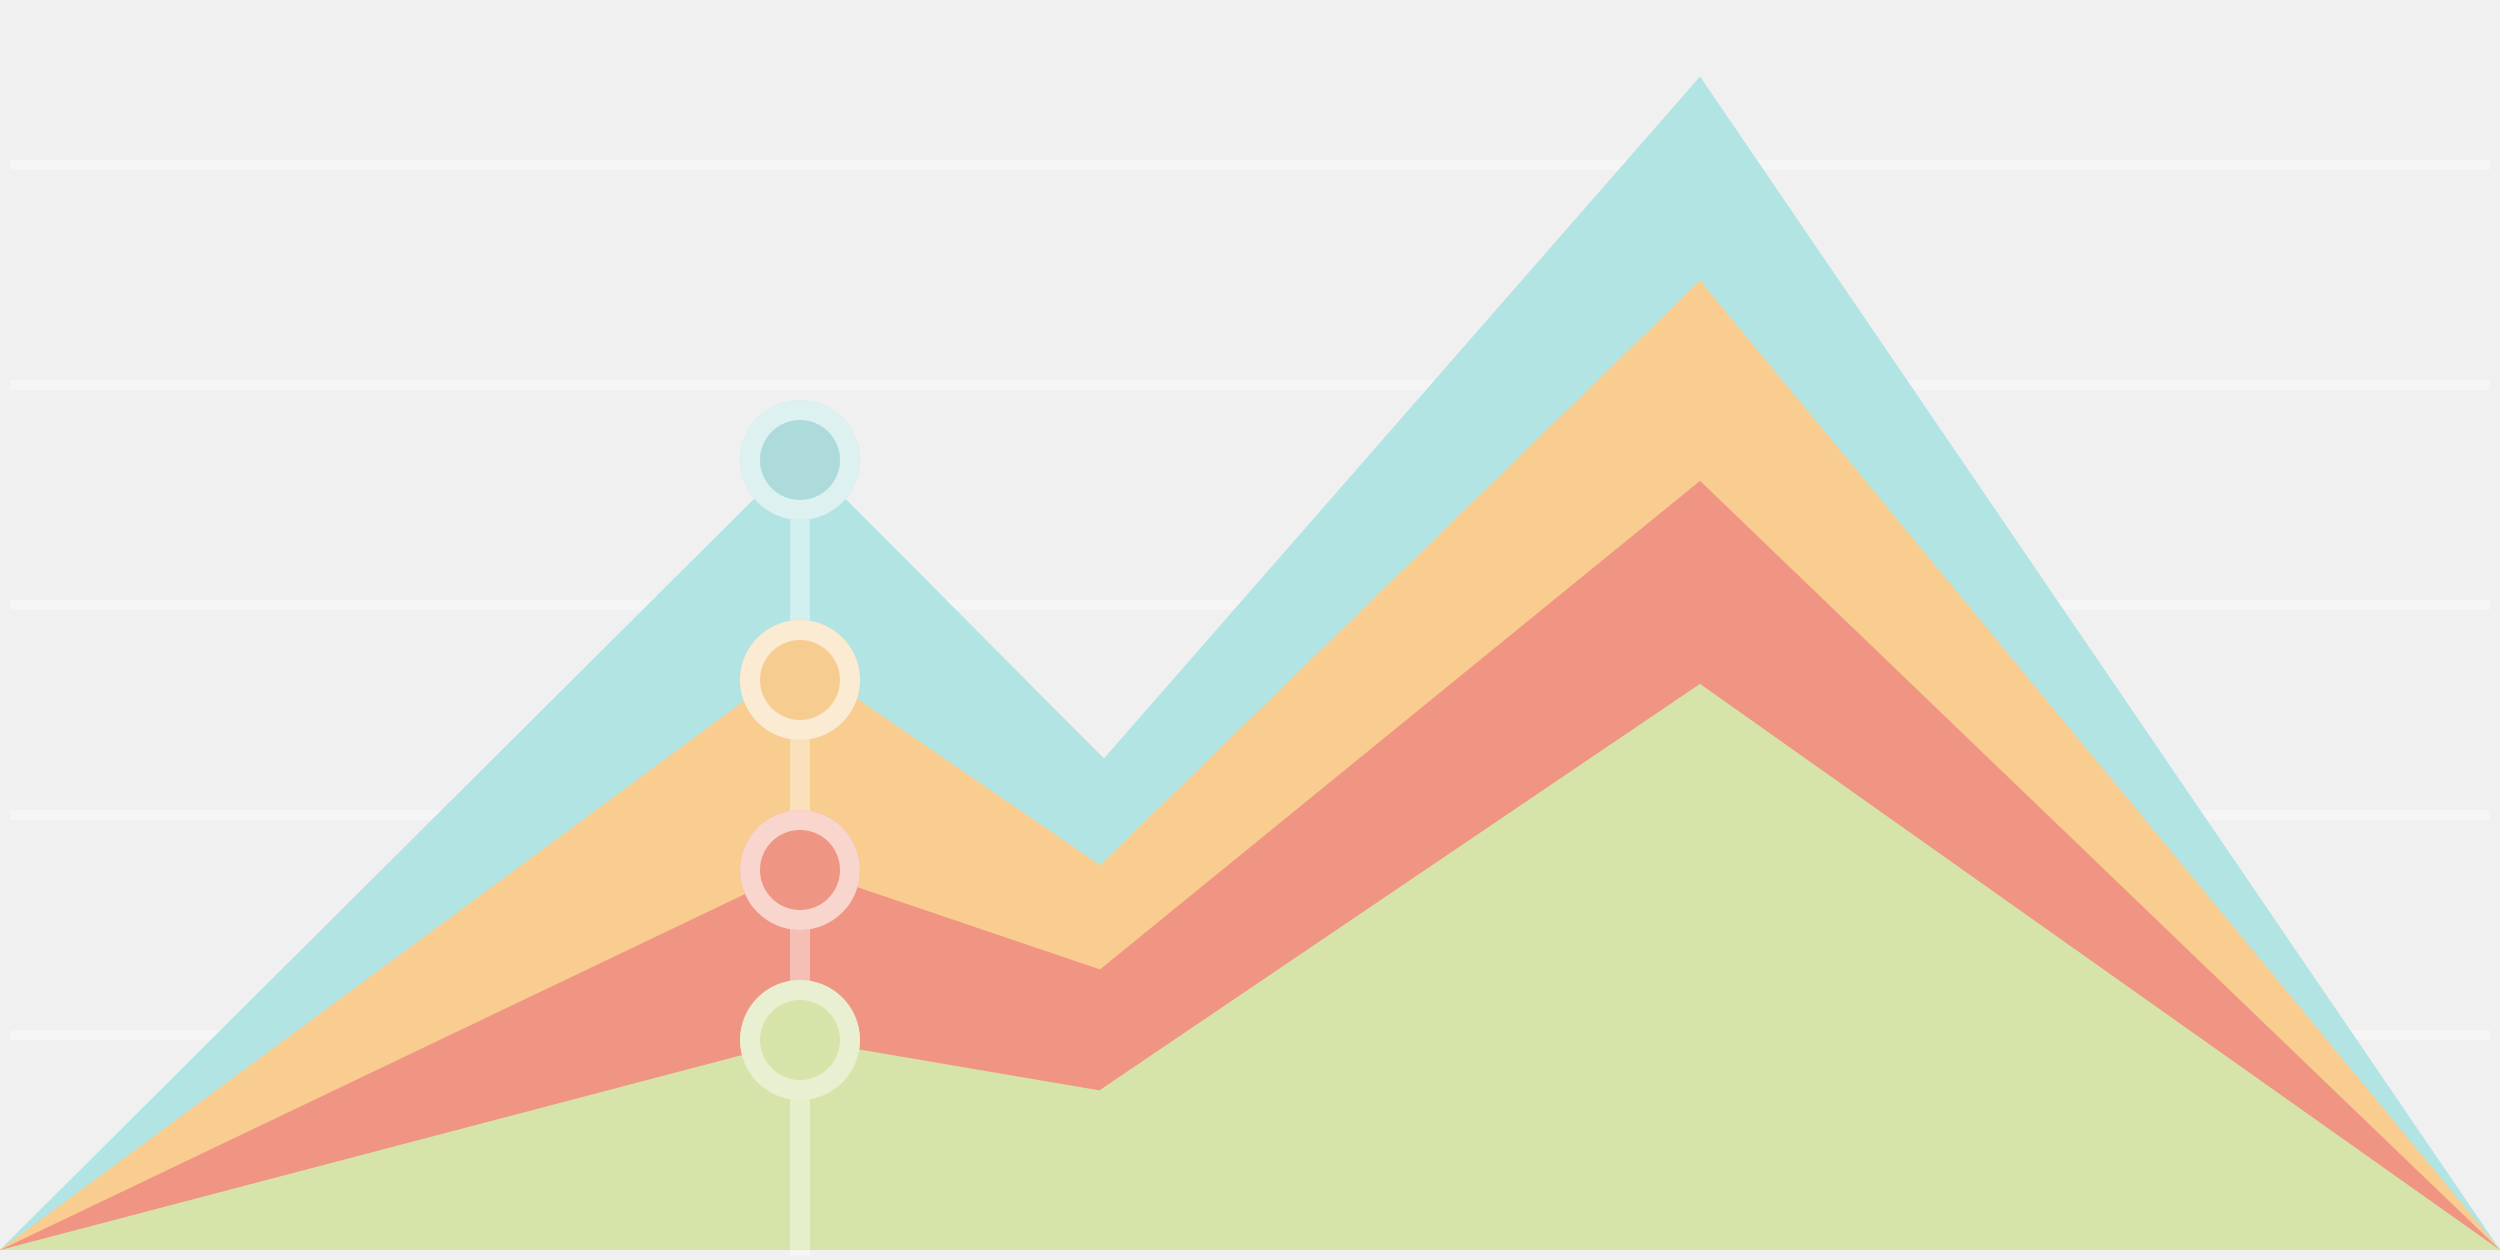
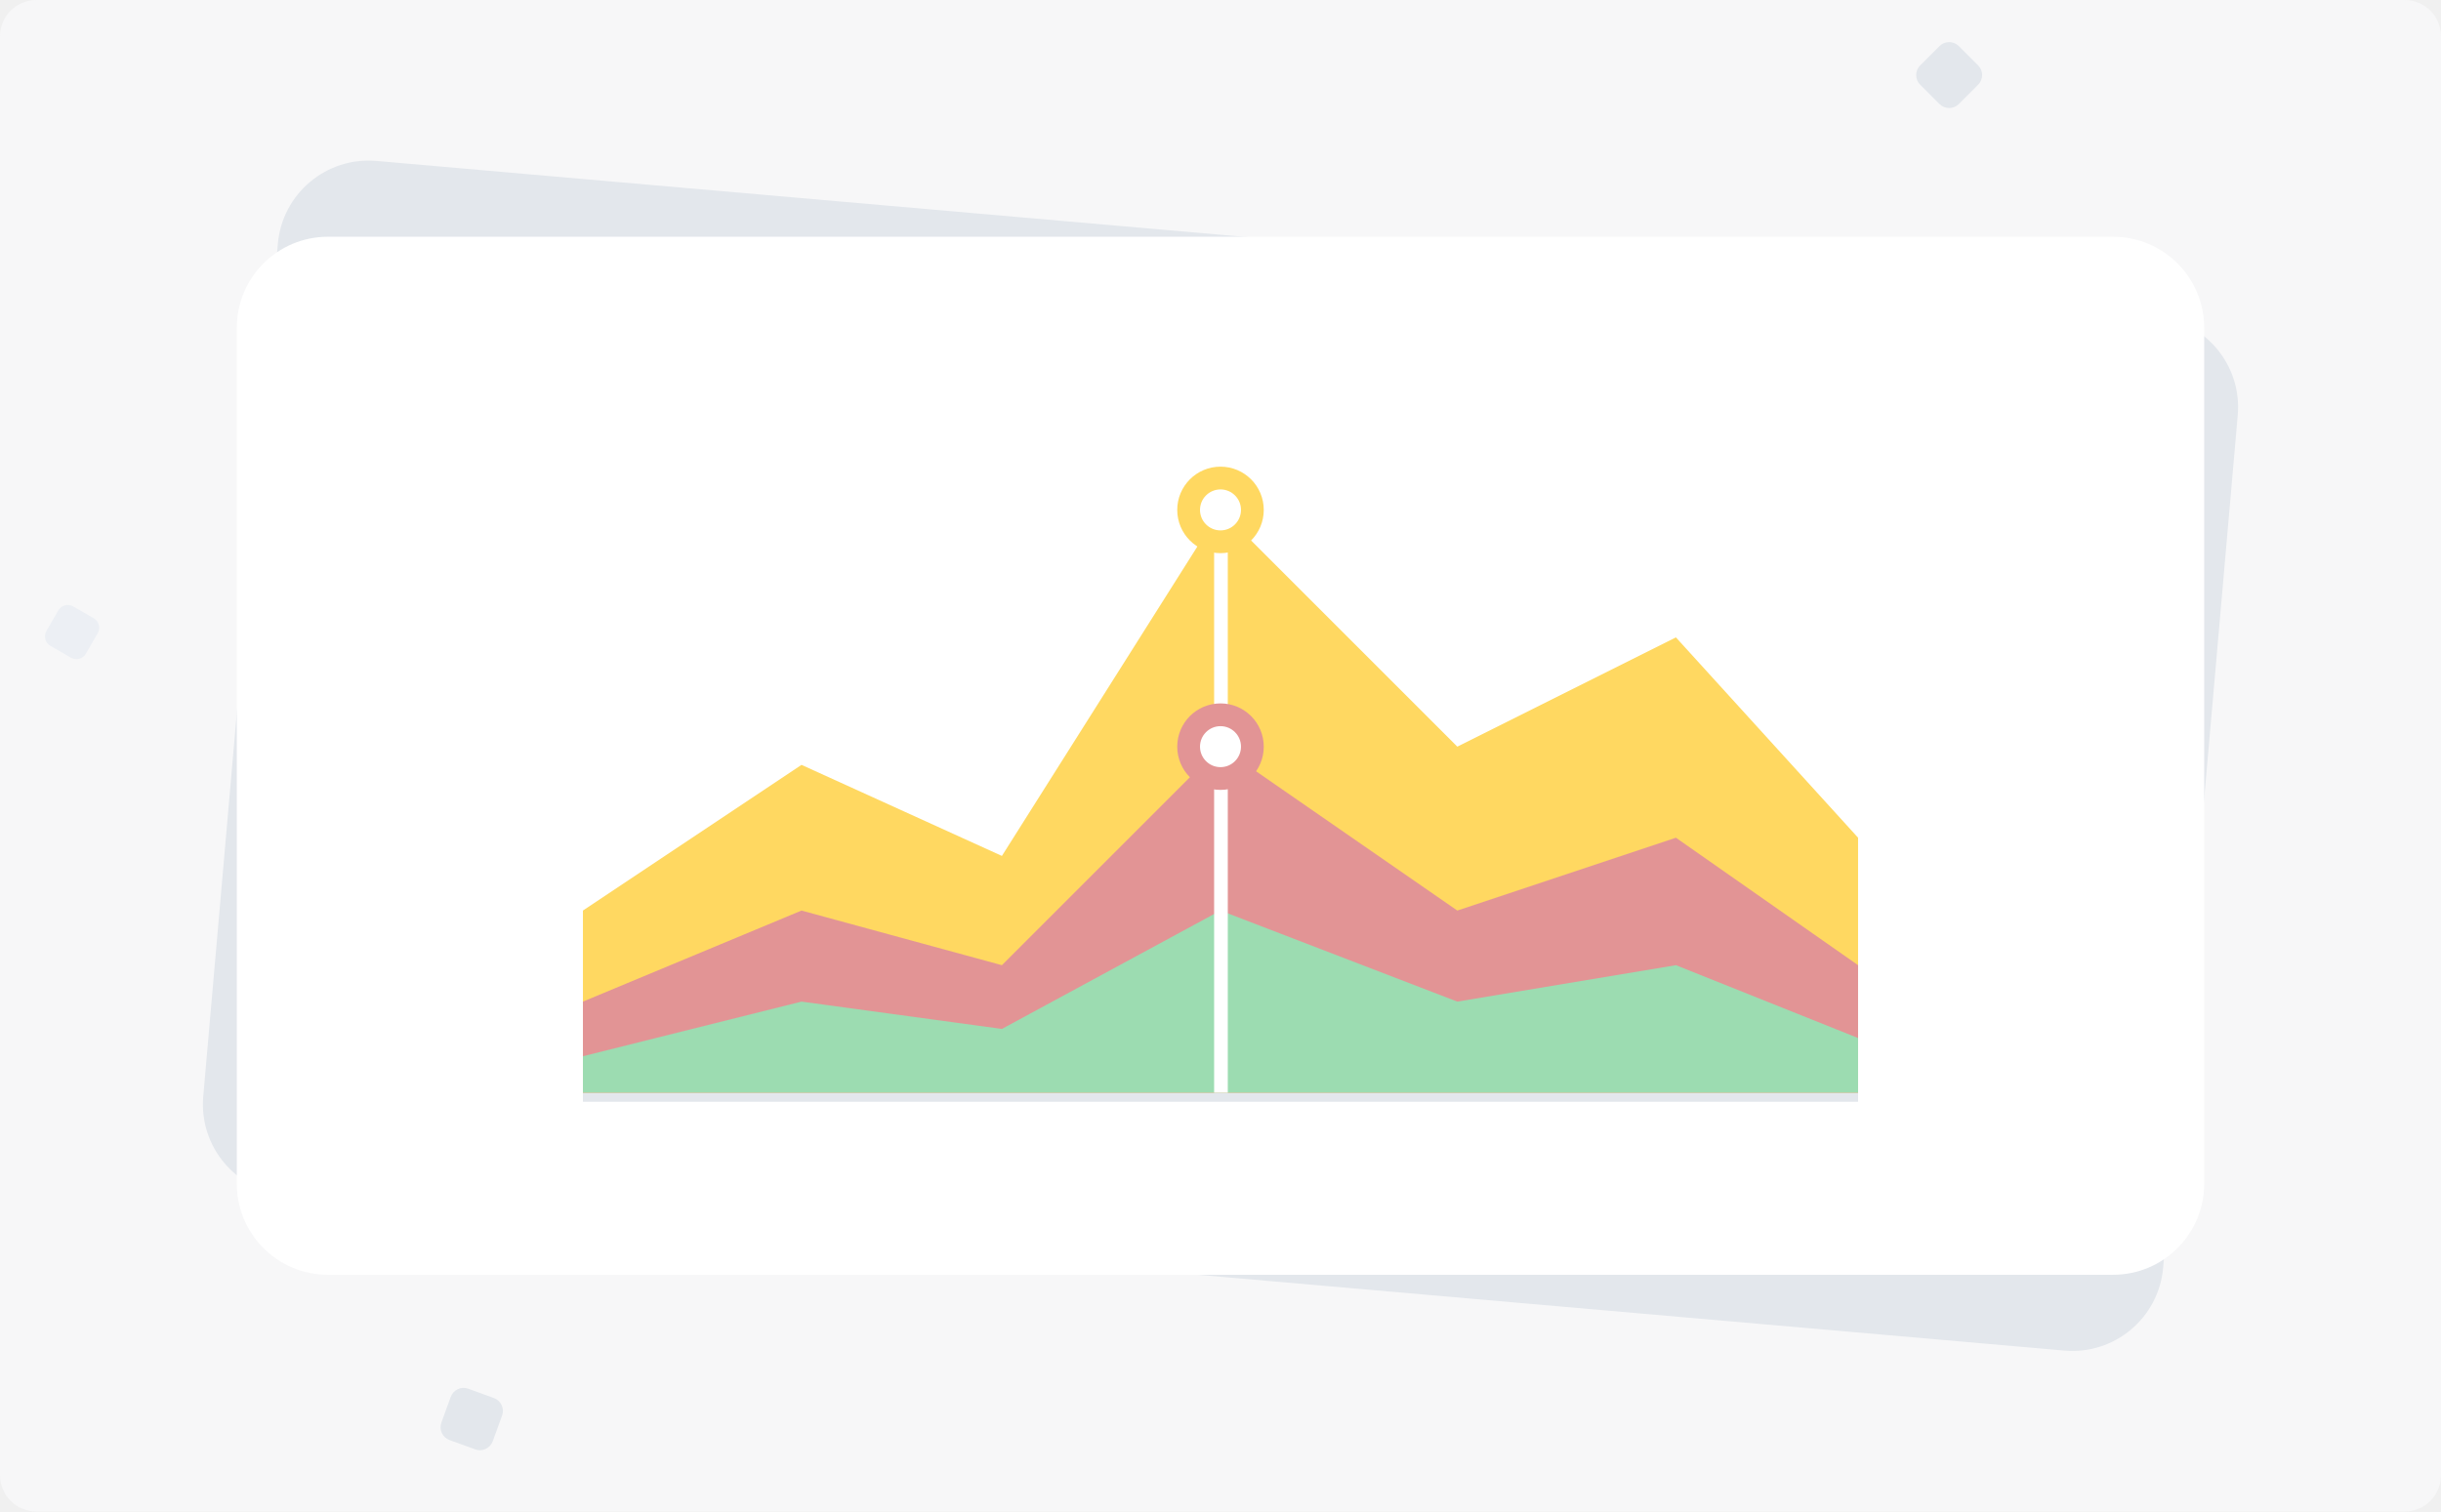
- <svg xmlns="http://www.w3.org/2000/svg" xmlns:xlink="http://www.w3.org/1999/xlink" width="250" height="126" viewBox="0 0 250 126">
+ <svg xmlns="http://www.w3.org/2000/svg" width="268" height="166" viewBox="0 0 268 166" fill="none">
+   <g clip-path="url(#clip-widget-preview-1)">
+     <rect width="268" height="166" rx="4" fill="#F7F7F8" />
+     <path d="M217.182 7.182L215.061 5.061C214.475 4.475 213.525 4.475 212.939 5.061L210.818 7.182C210.232 7.768 210.232 8.718 210.818 9.303L212.939 11.425C213.525 12.01 214.475 12.01 215.061 11.425L217.182 9.303C217.768 8.718 217.768 7.768 217.182 7.182Z" fill="#E3E7EC" />
+     <path d="M10.291 67.9L8.039 66.6C7.465 66.269 6.731 66.465 6.4 67.039L5.1 69.291C4.769 69.865 4.965 70.599 5.539 70.93L7.791 72.23C8.365 72.561 9.099 72.365 9.43 71.791L10.73 69.539C11.062 68.965 10.865 68.231 10.291 67.9Z" fill="#ECEFF4" />
+     <path d="M54.229 153.539L51.41 152.513C50.631 152.23 49.77 152.631 49.487 153.41L48.461 156.229C48.178 157.007 48.579 157.868 49.357 158.151L52.176 159.177C52.955 159.461 53.816 159.059 54.099 158.281L55.125 155.462C55.408 154.683 55.007 153.822 54.229 153.539Z" fill="#E3E7EC" />
+     <path d="M236.595 34.758L41.341 17.676C35.839 17.194 30.989 21.264 30.507 26.766L22.315 120.408C21.833 125.91 25.903 130.76 31.405 131.242L226.659 148.324C232.161 148.806 237.011 144.736 237.493 139.234L245.685 45.592C246.167 40.09 242.097 35.239 236.595 34.758Z" fill="#E3E7EC" />
+     <path d="M232 26H36C30.477 26 26 30.477 26 36V130C26 135.523 30.477 140 36 140H232C237.523 140 242 135.523 242 130V36C242 30.477 237.523 26 232 26Z" fill="white" />
+     <path d="M204 120H64V121H204V120Z" fill="#E3E7EC" />
+     <path d="M64 120V100L88 84L110 94L134 56L160 82L184 70L204 92V120H64Z" fill="#FFD861" />
+     <path d="M64 120V110L88 100L110 106L134 82L160 100L184 92L204 106V120H64Z" fill="#E29495" />
+     <path d="M64 120V116L88 110L110 113L134 100L160 110L184 106L204 114V120H64Z" fill="#9CDCB1" />
+     <path d="M134.8 56H133.3V120H134.8V56Z" fill="white" />
+     <path d="M134 59.5C135.933 59.5 137.5 57.933 137.5 56C137.5 54.067 135.933 52.5 134 52.5C132.067 52.5 130.5 54.067 130.5 56C130.5 57.933 132.067 59.5 134 59.5Z" fill="white" stroke="#FFD861" stroke-width="2.5" />
+     <path d="M134 85.5C135.933 85.5 137.5 83.933 137.5 82C137.5 80.067 135.933 78.5 134 78.5C132.067 78.5 130.5 80.067 130.5 82C130.5 83.933 132.067 85.5 134 85.5Z" fill="white" stroke="#E29495" stroke-width="2.5" />
+   </g>
  <defs>
-     <circle id="a" cx="80" cy="46" r="6" />
-     <circle id="b" cx="80" cy="68" r="6" />
-     <circle id="c" cx="80" cy="87" r="6" />
-     <circle id="d" cx="80" cy="104" r="6" />
+     <clipPath id="clip-widget-preview-1">
+       <rect width="268" height="166" rx="4" fill="white" />
+     </clipPath>
  </defs>
-   <g fill="none" fill-rule="evenodd">
-     <path d="M0 0h250v125H0z" />
-     <g stroke="#F5F5F5">
-       <path d="M1 103.5h248M1 81.5h248M1 60.5h248M1 38.5h248M1 16.5h248" />
-     </g>
-     <path fill="#B2E4E3" d="M0 125l80-79.668 30.397 30.537L170 7.675 250 125" />
-     <path fill="#B2E4E3" d="M0 125l80-79.668 30.397 30.537L170 7.675 250 125" />
-     <path fill="#F9CC90" d="M0 125l80-59.02 30 20.561 60-58.459L250 125" />
-     <path fill="#F9CC90" d="M0 125l80-59.02 30 20.561 60-58.459L250 125" />
-     <path fill="#F09583" d="M0 125l80-38.223 30 10.166 60-48.86L250 125" />
-     <path fill="#D6E4AA" d="M0 125l80.093-21.042 29.844 5.081L170 68.388 250 125" />
-     <path stroke="#FFF" stroke-linecap="square" stroke-width="2" d="M80 44v80.569" opacity=".4" />
-     <g>
-       <use fill="#ADDBDB" xlink:href="#a" />
-       <circle cx="80" cy="46" r="5" stroke="#FFF" stroke-opacity=".6" stroke-width="2" />
-     </g>
-     <g>
-       <use fill="#F7CC90" xlink:href="#b" />
-       <circle cx="80" cy="68" r="5" stroke="#FFF" stroke-opacity=".602" stroke-width="2" />
-     </g>
-     <g>
-       <use fill="#EE9583" xlink:href="#c" />
-       <circle cx="80" cy="87" r="5" stroke="#FFF" stroke-opacity=".6" stroke-width="2" />
-     </g>
-     <g>
-       <use fill="#D6E4AA" xlink:href="#d" />
-       <circle cx="80" cy="104" r="5" stroke="#FFF" stroke-opacity=".454" stroke-width="2" />
-     </g>
-   </g>
</svg>
